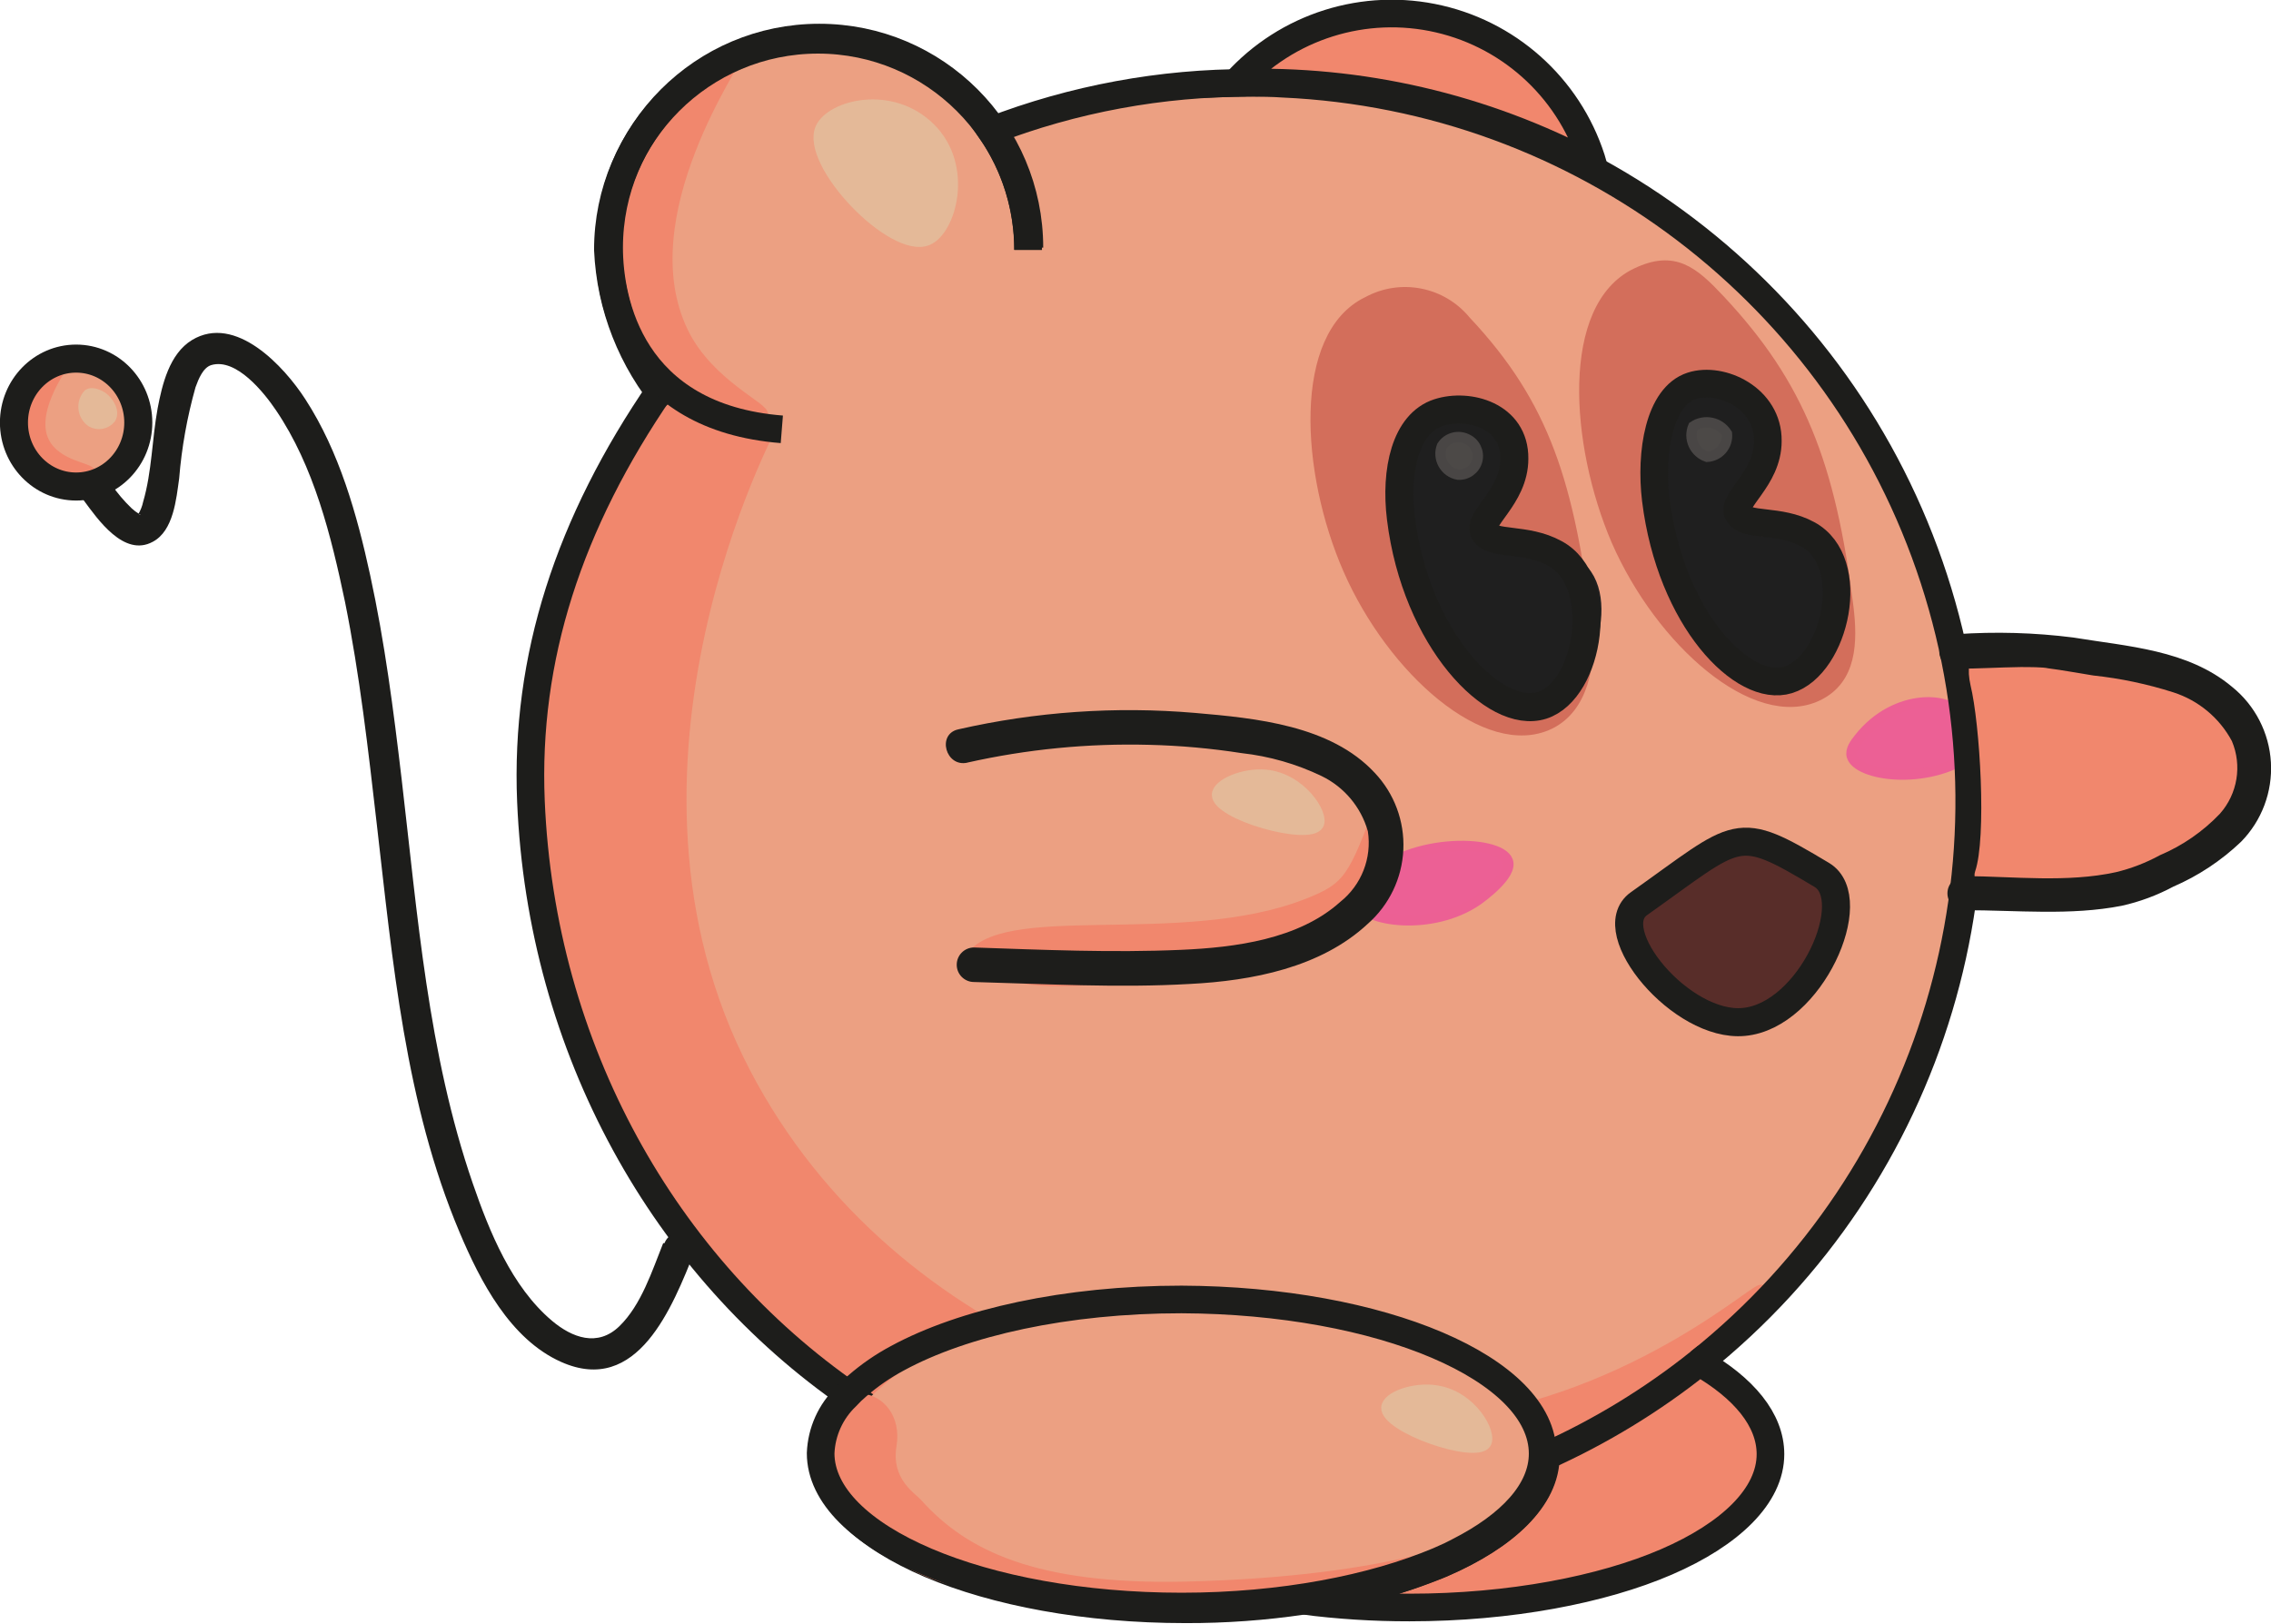
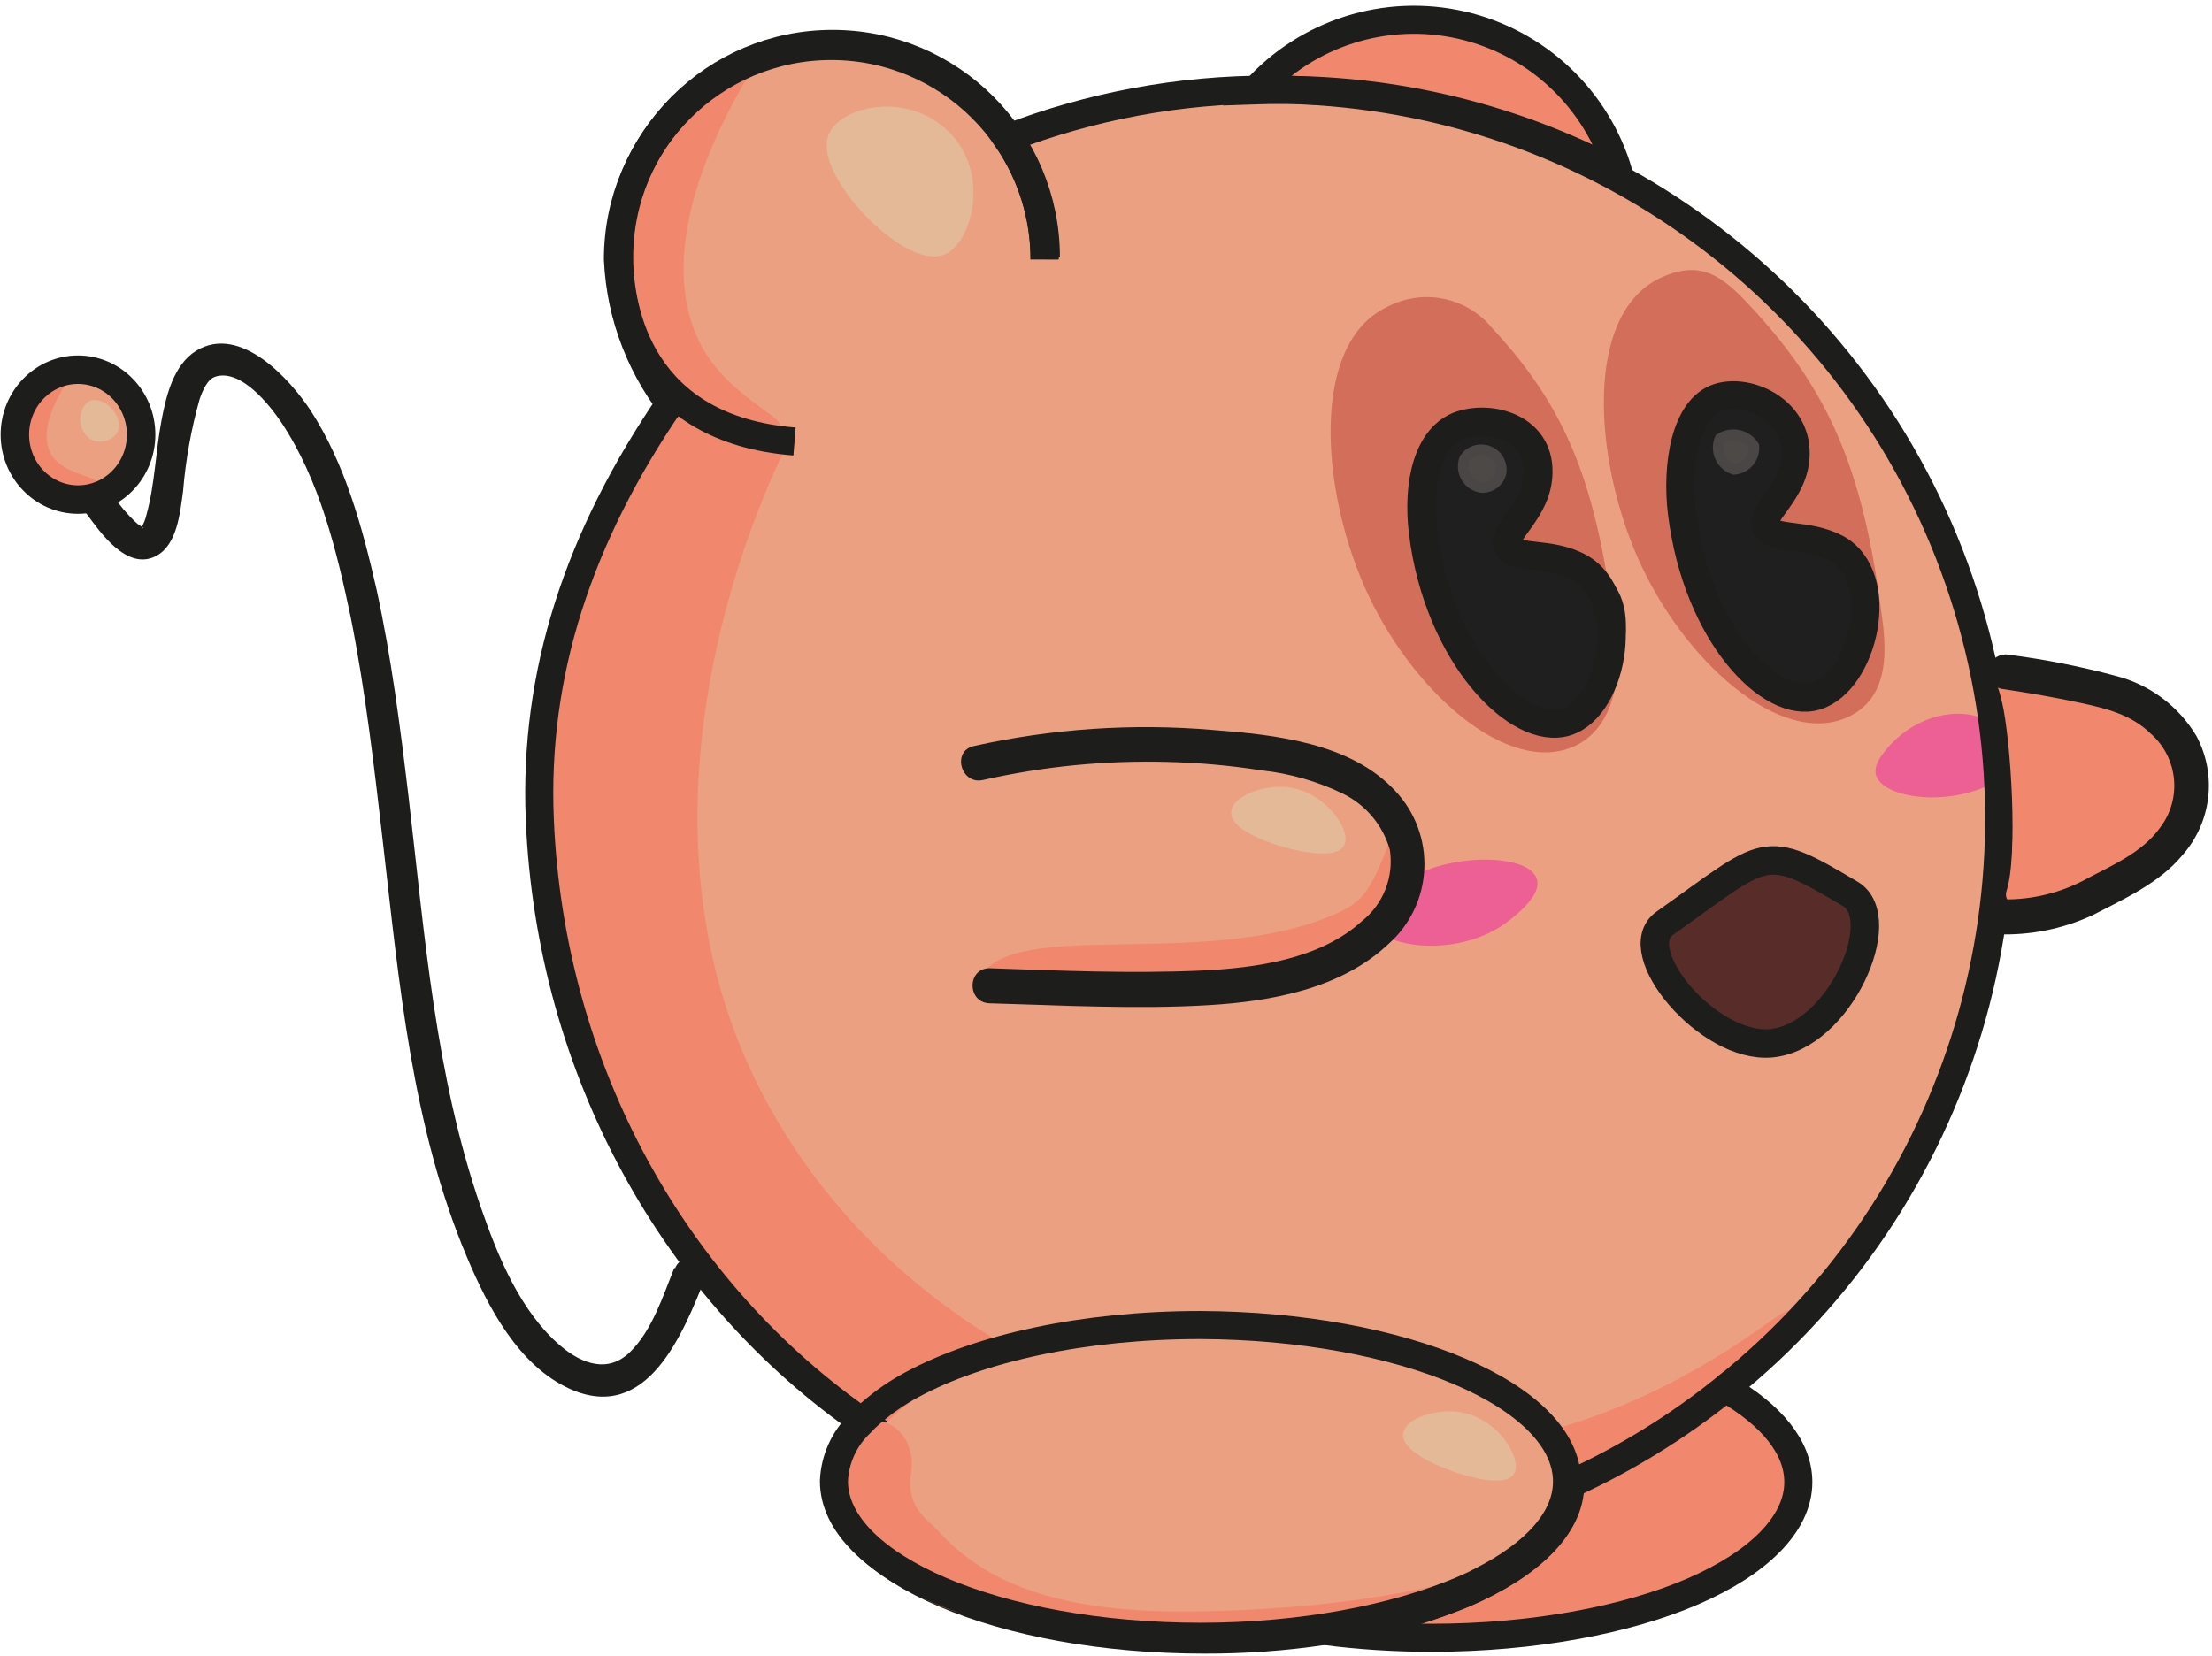
- <svg xmlns="http://www.w3.org/2000/svg" viewBox="0 0 164.38 117.5">
+ <svg xmlns="http://www.w3.org/2000/svg" viewBox="0 0 157.69 118.05">
  <defs>
    <style>.cls-1,.cls-2{fill:#eca082;stroke:#eca082;}.cls-1,.cls-10,.cls-12,.cls-13,.cls-2,.cls-3,.cls-4,.cls-5,.cls-6,.cls-7,.cls-8,.cls-9{stroke-miterlimit:10;}.cls-1,.cls-4,.cls-5,.cls-6,.cls-7,.cls-8,.cls-9{stroke-width:0.75px;}.cls-2,.cls-3{stroke-width:0.75px;}.cls-3{fill:#f1876d;stroke:#f1876d;}.cls-4{fill:#d36e5b;stroke:#d36e5b;}.cls-5{fill:#ec6095;stroke:#ec6094;}.cls-6{fill:#e4b998;stroke:#e4b998;}.cls-7{fill:#1f1f1f;stroke:#1f1f1f;}.cls-8{fill:#582d29;stroke:#582d29;}.cls-9{fill:#4c4947;stroke:#494645;}.cls-10,.cls-12,.cls-13{fill:none;stroke:#1d1d1b;}.cls-10{stroke-width:2px;}.cls-11{fill:#1d1d1b;}.cls-12{stroke-width:2.03px;}.cls-13{stroke-width:2.03px;}</style>
  </defs>
-   <g id="Capa_9" data-name="Capa 9">
-     <path class="cls-1" d="M3.79,35.13c1.66.88,7.07-2.85,6.19-6.19C9.49,27.1,7.15,25.56,5.53,26,2.62,26.88,2,34.19,3.79,35.13Z" />
-     <path class="cls-2" d="M56.82,30a13.71,13.71,0,0,1-3.1-25.35C61.15.88,68.55,6.56,69.59,7.39c1.46,1.16,4.55,3.62,5,7.35C75.58,22.14,66,32.14,56.82,30Z" />
-     <path class="cls-2" d="M78.66,7C55.88,12.36,38.12,33.76,38.2,57.52c.1,24.51,19.13,39.14,21.68,41,14.73,10.93,35.9,14.67,53,6.39,13-6.29,19.76-17.6,21.68-20.91a54.64,54.64,0,0,0,6.78-19.54A50.6,50.6,0,0,0,139,39.13,51.14,51.14,0,0,0,125.11,19C114,9.22,96.46,2.82,78.66,7Z" />
-     <path class="cls-3" d="M4.85,25.94C4.76,25.89.4,31,2,33.39c1.11,1.59,4.46,1.26,4.55.87S4.1,33.77,3.2,32C2,29.62,4.93,26,4.85,25.94Z" />
-     <path class="cls-3" d="M70.06,69.62c2.09-4.12,15.4-.58,24.57-4.2,3-1.17,3.34-1.84,5.4-7.44.27-.73.62,2-.1,3.81-.61,1.54.11,4.82-13.32,8.11-3,.75-13,2-14.21.16C72,69.43,69.62,70.5,70.06,69.62Z" />
-     <path class="cls-3" d="M91,4.49c-.17-1.28,7.54-5.18,14.61-2.91,5.62,1.81,9.42,7.07,8.71,8.13s-4.49-1.82-13-3.58C94.4,4.7,91.06,5.31,91,4.49Z" />
-     <path class="cls-3" d="M53.34,4c-.28-.16-15,5.49-6.29,21.26,2.15,3.9,7.84,5.31,8.16,4.81s-3.9-2.21-5.75-6C45.34,15.62,53.59,4.2,53.34,4Z" />
-     <path class="cls-3" d="M47.81,28.6C36.45,46.51,36,60.18,41.53,75.12c8.82,23.8,33.92,40,64.44,31.42,12.65-3.56,21.12-11.76,21.52-13.1.27-.9-8.83,7.92-22.73,9.62-16.23,2-40.14-5-50.8-25.4-11.51-22.08,2-47,2-47C52,30.07,48.49,27.53,47.81,28.6Z" />
-     <path class="cls-3" d="M87,110.55c-3.4-.88-6.87-1.74-7.84-2-4-1.19,2,5.14,8,6.06,25.06,3.87,36.75-2.51,36.68-3,0-.28,5.77-5.19,4.13-7.22-1-1.28-.93-1.39-4.26-5.13-.46-.52-13,8.32-16.65,8.71C103,108.37,90.69,110.74,87,110.55Z" />
-     <path class="cls-2" d="M62.43,102.87c27.32,9.3,25,7.41,31.48,8,8.39.78,18.92-6.3,18.37-5.23-6.52,12.68-41.72,14.66-48.39,3.29C63.36,108,60.3,102.15,62.43,102.87Z" />
-     <path class="cls-3" d="M60.24,104.82c0,4.14,4.66,9,10.64,9.89,25.07,3.87,36.75-2.51,36.68-3,0-.28-5.67,2.84-21.29,3.2-10.83.24-16-2.26-19.36-6-.46-.52-2.32-1.62-1.9-4.23C65.66,100.65,60.24,99.66,60.24,104.82Z" />
-     <path class="cls-4" d="M118.43,19.78C113.35,22.21,114,32.12,117,39.13c3.2,7.33,10.08,13.39,14.58,11.23,2.43-1.17,2.52-3.84,2.2-6.45-1.29-10.33-3.54-16.06-9.29-22.2C122.56,19.65,121.18,18.46,118.43,19.78Z" />
-     <path class="cls-4" d="M99,21.84c-5.08,2.43-4.48,12.35-1.42,19.36,3.2,7.33,10.07,13.39,14.58,11.22,2.43-1.17,3-4.35,2.71-7-1.29-10.32-3-16.05-8.78-22.19A5.67,5.67,0,0,0,99,21.84Z" />
-     <path class="cls-5" d="M134.56,53.45c2.66-3.37,6.9-3.05,7.48-1.42.37,1,.94,2.38.65,2.59-3.31,2.28-8.24,1.53-8.65.12C133.91,54.29,134.27,53.82,134.56,53.45Z" />
-     <path class="cls-5" d="M98.82,64c2.65-3.37,9.74-3.3,10.32-1.67.37,1-1.9,2.63-2.19,2.84-3.31,2.28-8.24,1.53-8.65.13C98.17,64.87,98.53,64.4,98.82,64Z" />
-     <path class="cls-6" d="M6.39,28.54a1.35,1.35,0,0,0,.22,2A1.09,1.09,0,0,0,8,30.3c.32-.47-.11-1.22-.59-1.56C7.36,28.72,6.76,28.31,6.39,28.54Z" />
-     <path class="cls-6" d="M59.4,9.26c-1.17,2.53,5.2,9.18,7.74,8.13,1.7-.7,3-5.35.19-8.13S60.16,7.61,59.4,9.26Z" />
-     <path class="cls-6" d="M95.43,59.71c.44-.74-1.25-3.38-3.81-3.62-1.63-.15-3.53.67-3.53,1.45C88.09,59,94.76,60.87,95.43,59.71Z" />
-     <path class="cls-7" d="M121.29,28.83c-4.58,3.51,2.58,20.39,7.49,20,3.22-.25,6.33-6.36,3.52-8.92-1.76-1.62-5.29.21-6.58-1.55-.8-1.09.81-2.26,1-5.42,0-.55.63-3.24-1.52-4.49A3.88,3.88,0,0,0,121.29,28.83Z" />
-     <path class="cls-7" d="M103,31.54c-4.58,3.51,3.22,20,8.13,19.62,3.23-.26,6.07-7.53,3.27-10.09-1.77-1.62-5.3.21-6.58-1.55-.8-1.09.81-2.26,1-5.42a3,3,0,0,0-1.52-3.59C106.08,29.84,103.92,30.82,103,31.54Z" />
-     <path class="cls-8" d="M118.17,66.23c3.51-3.07,8.8-6.3,13.52-2.56,2.43,1.93.73,9.55-4.61,10.49S115.85,68.27,118.17,66.23Z" />
-     <path class="cls-9" d="M122.56,30.87a1.65,1.65,0,0,0,1,2.2A1.53,1.53,0,0,0,125,31.39,1.73,1.73,0,0,0,122.56,30.87Z" />
-     <path class="cls-9" d="M104.37,32.29a1.54,1.54,0,0,0,1.16,2.07,1.35,1.35,0,0,0,.64-2.58A1.41,1.41,0,0,0,104.37,32.29Z" />
-     <path class="cls-10" d="M74.42,18.09a15.21,15.21,0,0,0-30.42,0,18.51,18.51,0,0,0,4.38,11.14" />
-     <path class="cls-10" d="M74.41,18.09a15.16,15.16,0,0,0-2.68-8.63A51.77,51.77,0,0,1,90.46,6c.8,0,1.6,0,2.39.06A52,52,0,0,1,123,98.63" />
-     <path class="cls-10" d="M47.82,28.19C41.16,37.89,38,47.64,38.43,58c.75,17.92,9.65,33.75,23.22,43.1" />
-     <path class="cls-10" d="M89.45,6A51.52,51.52,0,0,1,115.34,12,15.19,15.19,0,0,0,89.45,6Z" />
-     <path class="cls-11" d="M48,90c-.8,2-1.58,4.46-3.16,6s-3.43.84-4.89-.39c-2.91-2.46-4.52-6.43-5.73-9.94-3.24-9.4-4-19.48-5.15-29.28-.59-5-1.22-9.9-2.28-14.77-.95-4.37-2.23-8.93-4.69-12.72-1.52-2.36-5.05-6.2-8.21-4.28-1.63,1-2.15,3.21-2.48,4.94C11,31.8,11,34.14,10.36,36.33a2.89,2.89,0,0,1-.36.91c-.14.22.11-.11.14,0s0,0-.18-.11-.3-.22-.45-.35a11.31,11.31,0,0,1-1.45-1.71c-.85-1.17-2.82,0-2,1.15,1,1.35,2.91,4.14,5,3,1.51-.8,1.7-3.12,1.91-4.6a34.64,34.64,0,0,1,1.18-6.58c.22-.61.55-1.43,1.14-1.61,1.81-.54,3.83,2,4.68,3.26,2.76,4.07,4,9.11,5,13.87,1.07,5.31,1.68,10.7,2.3,16.08,1.15,9.94,2.06,20.27,6,29.58,1.49,3.53,3.65,7.72,7.34,9.37,5.55,2.48,8.07-4,9.67-8,.54-1.35-1.65-1.94-2.18-.6Z" />
-     <path class="cls-10" d="M130.85,38.68c3.7,2,2,9.49-1.43,10.54-3.24,1-8.5-4.38-9.57-13.06-.41-3.38.23-7.46,2.61-8.23,2.12-.69,5.54.9,5.5,4,0,2.77-2.7,4.31-2.13,5.27S128.77,37.54,130.85,38.68Z" />
-     <path class="cls-12" d="M112.54,40.06c3.75,2,2.52,9.9-.92,11S102.48,46.3,101.4,37.5c-.42-3.42.32-6.85,2.73-7.63,2.16-.7,5.52.21,5.48,3.34,0,2.8-2.73,4.37-2.16,5.33S110.43,38.9,112.54,40.06Z" />
-     <path class="cls-12" d="M131.87,63.34c2.9,1.74-.79,10.19-5.65,10.64-4.51.43-10.34-6.61-7.59-8.56C126,60.2,125.58,59.57,131.87,63.34Z" />
-     <path class="cls-10" d="M74.51,17.93a15.21,15.21,0,0,0-30.42,0c0,3.88,1.56,12.28,12.5,13.15" />
-     <ellipse class="cls-13" cx="5.51" cy="30.59" rx="4.5" ry="4.63" />
-     <path class="cls-10" d="M128.15,105.27c0,3-2.88,5.79-7.53,7.8s-11.32,3.3-18.6,3.3a59.34,59.34,0,0,1-7.7-.49,40.18,40.18,0,0,0,10-2.68c4.63-2,7.51-4.74,7.53-7.77A52,52,0,0,0,123,98.63C126.22,100.48,128.15,102.78,128.15,105.27Z" />
-     <path class="cls-10" d="M111.89,105.43c0,3-2.9,5.77-7.53,7.77a40.18,40.18,0,0,1-10,2.68,56.87,56.87,0,0,1-8.56.62c-14.43,0-26.13-5-26.13-11.1a6.16,6.16,0,0,1,2-4.29,50.32,50.32,0,0,0,15.17,7.09A50.87,50.87,0,0,0,90.46,110,51.79,51.79,0,0,0,111.89,105.43Z" />
-     <path class="cls-11" d="M70,55.21a53.65,53.65,0,0,1,13.19-1.29,51.65,51.65,0,0,1,6.68.6,17.91,17.91,0,0,1,5.79,1.66,6.37,6.37,0,0,1,3.35,4,5.47,5.47,0,0,1-2,5.11C94,68,89.4,68.59,85.5,68.76c-5,.22-10,0-15-.17a1.25,1.25,0,0,0,0,2.5c5.19.14,10.45.44,15.63.14C90.62,71,95.6,70.05,99,66.88a7.6,7.6,0,0,0,.5-10.94c-3.19-3.43-8.58-3.95-13-4.33A55.73,55.73,0,0,0,69.36,52.8c-1.57.35-.91,2.76.66,2.41Z" />
-     <path class="cls-3" d="M143,49.54c-1-4.49,4.36-2.23,14.13-.9,4.25.58-.59-.45,5.16,3.1.65.4,1.19,1.15.51,3-.58,1.55-.51,3.81-4.19,7.36-2.24,2.16-16,3.18-15.29,1.1C144.2,60.64,143.68,52.32,143,49.54Z" />
-     <path class="cls-11" d="M142.2,65.89c3.75,0,7.67.41,11.38-.32a14.62,14.62,0,0,0,3.72-1.38,16.73,16.73,0,0,0,4.91-3.25,7.58,7.58,0,0,0-.65-11.22c-3.21-2.69-7.55-2.92-11.5-3.57a43.28,43.28,0,0,0-8.44-.24,1.25,1.25,0,0,0,0,2.5c1.54,0,3.09-.1,4.63-.12.61,0,1.65,0,2,.09,1.1.14,2.18.35,3.27.52a29.24,29.24,0,0,1,5.79,1.22,7.35,7.35,0,0,1,4.24,3.53,5,5,0,0,1-.87,5.26,13,13,0,0,1-4.34,3,13,13,0,0,1-3.19,1.23c-3.52.77-7.36.31-10.94.28a1.25,1.25,0,0,0,0,2.5Z" />
-     <path class="cls-2" d="M61.94,102.83c8.9-10.71,27-7.82,33.48-7.22,8.39.77,16.92,8.92,16.37,10-6.52,12.68-41.72,14.66-48.39,3.29C62.87,108,60.5,104.57,61.94,102.83Z" />
-     <path class="cls-3" d="M59.75,104.78c0,4.14,4.66,9,10.64,9.89,25.07,3.87,36.75-2.51,36.68-3,0-.28-5.68,2.84-21.29,3.2-10.83.24-16-2.26-19.36-6-.46-.52-2.32-1.62-1.9-4.23C65.17,100.61,59.75,99.62,59.75,104.78Z" />
-   </g>
-   <g id="Capa_10" data-name="Capa 10">
-     <path class="cls-6" d="M107.55,104.5c.48-.72-1-3.45-3.59-3.84-1.62-.26-3.56.45-3.61,1.23C100.26,103.36,106.81,105.62,107.55,104.5Z" />
-   </g>
  <g id="Capa_2" data-name="Capa 2">
    <g id="Capa_1" data-name="Capa 1">
-       <path class="cls-10" d="M111.66,105.23v0c0,2.7-2.3,5.16-6.07,7.08l-.61.31-.85.38c-4.74,2-11.32,3.3-18.6,3.3-14.43,0-26.13-5-26.13-11.1a6,6,0,0,1,1.85-4.1,8.42,8.42,0,0,1,.8-.77s0,0,0,0a15.62,15.62,0,0,1,2.9-2c4.78-2.6,12.22-4.26,20.57-4.26C100,94.13,111.66,99.1,111.66,105.23Z" />
+       <path class="cls-1" d="M3.83,35.54c1.67.88,7.08-2.86,6.2-6.2C9.54,27.51,7.2,26,5.58,26.44,2.67,27.29,2,34.59,3.83,35.54Z" />
+       <path class="cls-2" d="M56.87,30.44A13.8,13.8,0,0,1,46.61,18.25,13.65,13.65,0,0,1,53.77,5.09C61.2,1.29,68.6,7,69.64,7.8c1.46,1.16,4.55,3.62,5,7.35C75.63,22.55,66,32.55,56.87,30.44Z" />
+       <path class="cls-2" d="M78.71,7.41C55.93,12.77,38.17,34.16,38.25,57.93c.09,24.51,19.13,39.14,21.68,41,14.73,10.93,35.9,14.67,53,6.38,13-6.28,19.76-17.59,21.68-20.9a54.38,54.38,0,0,0,6.77-19.55,50.41,50.41,0,0,0-2.32-25.35,51.14,51.14,0,0,0-13.93-20.13C114,9.63,96.51,3.22,78.71,7.41Z" />
+       <path class="cls-3" d="M4.9,26.34c-.09-.05-4.45,5.1-2.81,7.46,1.11,1.58,4.46,1.25,4.55.87s-2.49-.49-3.39-2.23C2,30,5,26.39,4.9,26.34Z" />
+       <path class="cls-3" d="M70.11,70c2.09-4.12,15.4-.58,24.57-4.21,2.95-1.16,3.34-1.84,5.4-7.44.27-.72.62,2-.1,3.81-.61,1.54.11,4.82-13.32,8.12-3,.74-13,2-14.21.16C72,69.83,69.67,70.91,70.11,70Z" />
+       <path class="cls-3" d="M91,4.89C90.83,3.61,98.54-.29,105.61,2c5.62,1.81,9.42,7.07,8.71,8.13s-4.49-1.83-13-3.58C94.45,5.11,91.1,5.72,91,4.89Z" />
+       <path class="cls-3" d="M53.39,4.45c-.28-.16-15,5.48-6.29,21.26,2.15,3.89,7.84,5.31,8.16,4.81s-3.9-2.21-5.75-6C45.39,16,53.64,4.6,53.39,4.45Z" />
+       <path class="cls-3" d="M47.86,29C36.5,46.92,36,60.58,41.58,75.53,50.4,99.33,75.5,115.54,106,107c12.64-3.57,21.12-11.77,21.52-13.1.27-.9-8.83,7.92-22.73,9.62-16.23,2-40.14-5-50.8-25.4-11.51-22.08,2-47,2-47C52,30.48,48.54,27.94,47.86,29Z" />
+       <path class="cls-3" d="M87.06,111c-3.41-.88-6.87-1.74-7.84-2-4-1.19,2,5.14,8,6.06,25.06,3.87,36.75-2.51,36.68-3,0-.28,5.77-5.19,4.13-7.23-1-1.28-.93-1.38-4.26-5.12-.47-.52-13,8.32-16.65,8.7C103,108.77,90.74,111.15,87.06,111Z" />
+       <path class="cls-2" d="M62.48,103.28c27.32,9.3,25,7.41,31.48,8,8.39.77,18.92-6.31,18.36-5.23-6.51,12.68-41.71,14.65-48.38,3.29C63.41,108.44,60.34,102.55,62.48,103.28Z" />
+       <path class="cls-3" d="M60.29,105.23c0,4.14,4.66,9,10.64,9.89,25.07,3.87,36.75-2.51,36.68-3,0-.28-5.68,2.84-21.29,3.19-10.83.25-16-2.25-19.36-6-.46-.52-2.32-1.62-1.9-4.22C65.71,101.05,60.29,100.06,60.29,105.23Z" />
+       <path class="cls-4" d="M118.48,20.18c-5.08,2.44-4.48,12.35-1.42,19.36,3.2,7.33,10.07,13.39,14.58,11.22,2.43-1.16,2.52-3.83,2.19-6.45-1.29-10.32-3.53-16-9.29-22.19C122.61,20.05,121.23,18.87,118.48,20.18Z" />
+       <path class="cls-4" d="M99,22.25c-5.08,2.43-4.48,12.34-1.42,19.35,3.2,7.34,10.07,13.39,14.58,11.23,2.43-1.17,3-4.35,2.71-7-1.29-10.32-3-16-8.78-22.19A5.65,5.65,0,0,0,99,22.25Z" />
+       <path class="cls-5" d="M134.61,53.86c2.65-3.38,6.9-3,7.48-1.42.37,1,.94,2.38.65,2.58-3.31,2.29-8.24,1.54-8.65.13C134,54.7,134.32,54.23,134.61,53.86Z" />
+       <path class="cls-5" d="M98.87,64.44c2.65-3.38,9.74-3.31,10.32-1.68.37,1-1.9,2.64-2.19,2.84-3.31,2.29-8.24,1.54-8.65.13C98.22,65.28,98.58,64.81,98.87,64.44Z" />
+       <path class="cls-6" d="M6.44,29a1.35,1.35,0,0,0,.22,2A1.09,1.09,0,0,0,8,30.71c.32-.48-.11-1.23-.59-1.56C7.41,29.12,6.81,28.71,6.44,29Z" />
+       <path class="cls-6" d="M59.45,9.67c-1.17,2.53,5.2,9.17,7.74,8.13,1.69-.7,3-5.35.19-8.13S60.21,8,59.45,9.67Z" />
+       <path class="cls-6" d="M95.48,60.12c.43-.75-1.25-3.38-3.81-3.62-1.63-.16-3.53.67-3.53,1.45C88.14,59.42,94.81,61.28,95.48,60.12Z" />
+       <path class="cls-7" d="M121.34,29.24c-4.58,3.5,2.57,20.39,7.49,20,3.22-.25,6.32-6.36,3.52-8.93-1.76-1.61-5.29.21-6.58-1.55-.8-1.09.81-2.25,1-5.42,0-.54.63-3.23-1.53-4.49A3.86,3.86,0,0,0,121.34,29.24Z" />
+       <path class="cls-7" d="M103,32c-4.59,3.5,3.22,20,8.13,19.61,3.22-.25,6.07-7.52,3.26-10.09-1.76-1.61-5.29.22-6.58-1.54-.79-1.09.82-2.26,1-5.42a3,3,0,0,0-1.52-3.59C106.13,30.25,104,31.22,103,32Z" />
+       <path class="cls-8" d="M118.22,66.64c3.51-3.08,8.8-6.3,13.52-2.56,2.43,1.93.73,9.55-4.62,10.49S115.89,68.67,118.22,66.64Z" />
+       <path class="cls-9" d="M122.61,31.28a1.64,1.64,0,0,0,1,2.19,1.53,1.53,0,0,0,1.42-1.67A1.73,1.73,0,0,0,122.61,31.28Z" />
+       <path class="cls-9" d="M104.41,32.7a1.53,1.53,0,0,0,1.17,2.06,1.37,1.37,0,0,0,1.42-1,1.4,1.4,0,0,0-.78-1.55A1.42,1.42,0,0,0,104.41,32.7Z" />
+       <path class="cls-10" d="M74.47,18.49a15.21,15.21,0,1,0-30.42,0,18.53,18.53,0,0,0,4.37,11.15" />
+       <path class="cls-10" d="M74.46,18.5a15.16,15.16,0,0,0-2.68-8.63A51.77,51.77,0,0,1,90.51,6.39c.8,0,1.6,0,2.39.06A52,52,0,0,1,123,99" />
+       <path class="cls-10" d="M47.87,28.6c-6.66,9.7-9.82,19.45-9.39,29.82.75,17.92,9.65,33.75,23.22,43.1" />
+       <path class="cls-10" d="M89.5,6.44a51.63,51.63,0,0,1,25.89,5.91A15.2,15.2,0,0,0,89.5,6.44Z" />
+       <path class="cls-11" d="M48.07,90.4c-.8,2-1.58,4.46-3.15,6S41.49,97.25,40,96c-2.91-2.46-4.52-6.44-5.73-9.94-3.25-9.4-4-19.48-5.15-29.29-.59-4.94-1.22-9.9-2.28-14.76-1-4.38-2.23-8.93-4.69-12.73C20.65,27,17.12,23.11,14,25c-1.63,1-2.15,3.21-2.48,4.94-.43,2.24-.47,4.57-1.08,6.77a3.08,3.08,0,0,1-.36.9c-.14.23.11-.11.14,0s0,0-.19-.1-.29-.22-.44-.35a11.31,11.31,0,0,1-1.45-1.71c-.85-1.17-2.82,0-2,1.14,1,1.36,2.91,4.15,5,3.05,1.51-.81,1.7-3.12,1.91-4.61a34.68,34.68,0,0,1,1.18-6.57c.22-.62.55-1.43,1.14-1.61,1.81-.55,3.83,2,4.68,3.26C22.78,34.21,24,39.25,25,44c1.06,5.32,1.68,10.71,2.3,16.09,1.15,9.94,2.06,20.27,6,29.58,1.49,3.52,3.65,7.71,7.34,9.37,5.54,2.47,8.07-4,9.67-8,.54-1.36-1.65-1.94-2.19-.6Z" />
+       <path class="cls-10" d="M130.9,39.09c3.7,2,2,9.48-1.43,10.54-3.24,1-8.5-4.38-9.57-13.07-.41-3.38.23-7.45,2.6-8.22,2.13-.69,5.55.9,5.51,4,0,2.76-2.7,4.31-2.13,5.26S128.82,38,130.9,39.09Z" />
+       <path class="cls-12" d="M112.59,40.46c3.75,2.06,2.52,9.91-.92,11s-9.14-4.73-10.22-13.52c-.42-3.42.32-6.85,2.73-7.64,2.16-.7,5.52.22,5.48,3.35,0,2.8-2.74,4.37-2.16,5.33S110.48,39.31,112.59,40.46Z" />
+       <path class="cls-12" d="M131.92,63.75c2.9,1.74-.79,10.18-5.65,10.64-4.51.42-10.34-6.62-7.59-8.56C126.06,60.61,125.62,60,131.92,63.75Z" />
+       <path class="cls-10" d="M74.56,18.34a15.21,15.21,0,0,0-30.42,0c0,3.88,1.56,12.27,12.5,13.14" />
+       <ellipse class="cls-13" cx="5.56" cy="30.99" rx="4.5" ry="4.63" />
+       <path class="cls-10" d="M128.2,105.68c0,3-2.88,5.79-7.53,7.8s-11.32,3.3-18.6,3.3a59.34,59.34,0,0,1-7.7-.49,40.18,40.18,0,0,0,10-2.68c4.63-2,7.51-4.74,7.53-7.77A52,52,0,0,0,123,99C126.27,100.89,128.2,103.19,128.2,105.68Z" />
+       <path class="cls-10" d="M111.94,105.84c0,3-2.9,5.77-7.53,7.77a40.18,40.18,0,0,1-10,2.68,56.87,56.87,0,0,1-8.56.62c-14.43,0-26.13-5-26.13-11.1a6.16,6.16,0,0,1,2-4.29,50.32,50.32,0,0,0,15.17,7.09,50.87,50.87,0,0,0,13.64,1.84A51.79,51.79,0,0,0,111.94,105.84Z" />
+       <path class="cls-11" d="M70.07,55.62a53.17,53.17,0,0,1,13.19-1.29,51.34,51.34,0,0,1,6.67.6,17.72,17.72,0,0,1,5.8,1.66,6.4,6.4,0,0,1,3.35,4,5.45,5.45,0,0,1-2,5.1c-3,2.73-7.64,3.35-11.54,3.52-5,.22-10,0-15-.17-1.61,0-1.61,2.45,0,2.5,5.19.14,10.45.44,15.63.13,4.45-.26,9.43-1.17,12.79-4.34a7.6,7.6,0,0,0,.5-10.94c-3.19-3.44-8.58-4-13-4.34A56.36,56.36,0,0,0,69.41,53.2c-1.57.36-.91,2.77.66,2.42Z" />
+       <path class="cls-3" d="M143.09,50c-1.05-4.5-2.61-2.05,7.15-.72,4.26.58,8.58,6.77,4.9,10.32-2.24,2.16-12.43,6.1-11.73,4C144.25,61.05,143.73,52.72,143.09,50Z" />
+       <path class="cls-11" d="M142.44,66.62a14.86,14.86,0,0,0,6.71-1.35c2.24-1.15,4.8-2.31,6.43-4.29a7.48,7.48,0,0,0,1-8.5,9.4,9.4,0,0,0-5.8-4.3,57.52,57.52,0,0,0-7.48-1.48,1.3,1.3,0,0,0-1.54.88,1.25,1.25,0,0,0,.88,1.53c1.88.28,3.77.6,5.63,1s3.67.84,5.06,2.21A4.93,4.93,0,0,1,154,59c-1.32,1.87-3.65,2.79-5.6,3.85a12,12,0,0,1-5.92,1.27,1.25,1.25,0,0,0,0,2.5Z" />
+       <path class="cls-2" d="M62,103.24c8.9-10.71,27-7.82,33.48-7.22,8.39.77,16.92,8.91,16.36,10-6.51,12.68-41.71,14.65-48.38,3.29C62.92,108.4,60.55,105,62,103.24Z" />
+       <path class="cls-3" d="M59.8,105.19c0,4.14,4.66,9,10.64,9.89,25.06,3.87,36.75-2.51,36.68-3,0-.28-5.68,2.84-21.29,3.19-10.83.25-16-2.25-19.36-6-.46-.52-2.32-1.62-1.9-4.22C65.22,101,59.8,100,59.8,105.19Z" />
+       <path class="cls-6" d="M107.6,104.91c.47-.72-1-3.45-3.59-3.85-1.62-.25-3.56.46-3.61,1.24C100.31,103.76,106.86,106,107.6,104.91Z" />
+       <path class="cls-10" d="M111.71,105.64v0c0,2.7-2.3,5.16-6.07,7.08l-.61.31-.85.38c-4.74,2-11.32,3.3-18.6,3.3-14.43,0-26.13-5-26.13-11.1a6,6,0,0,1,1.85-4.1,8.42,8.42,0,0,1,.8-.77h0a15.62,15.62,0,0,1,2.9-2c4.78-2.6,12.22-4.26,20.57-4.26C100,94.54,111.71,99.51,111.71,105.64Z" />
    </g>
  </g>
</svg>
